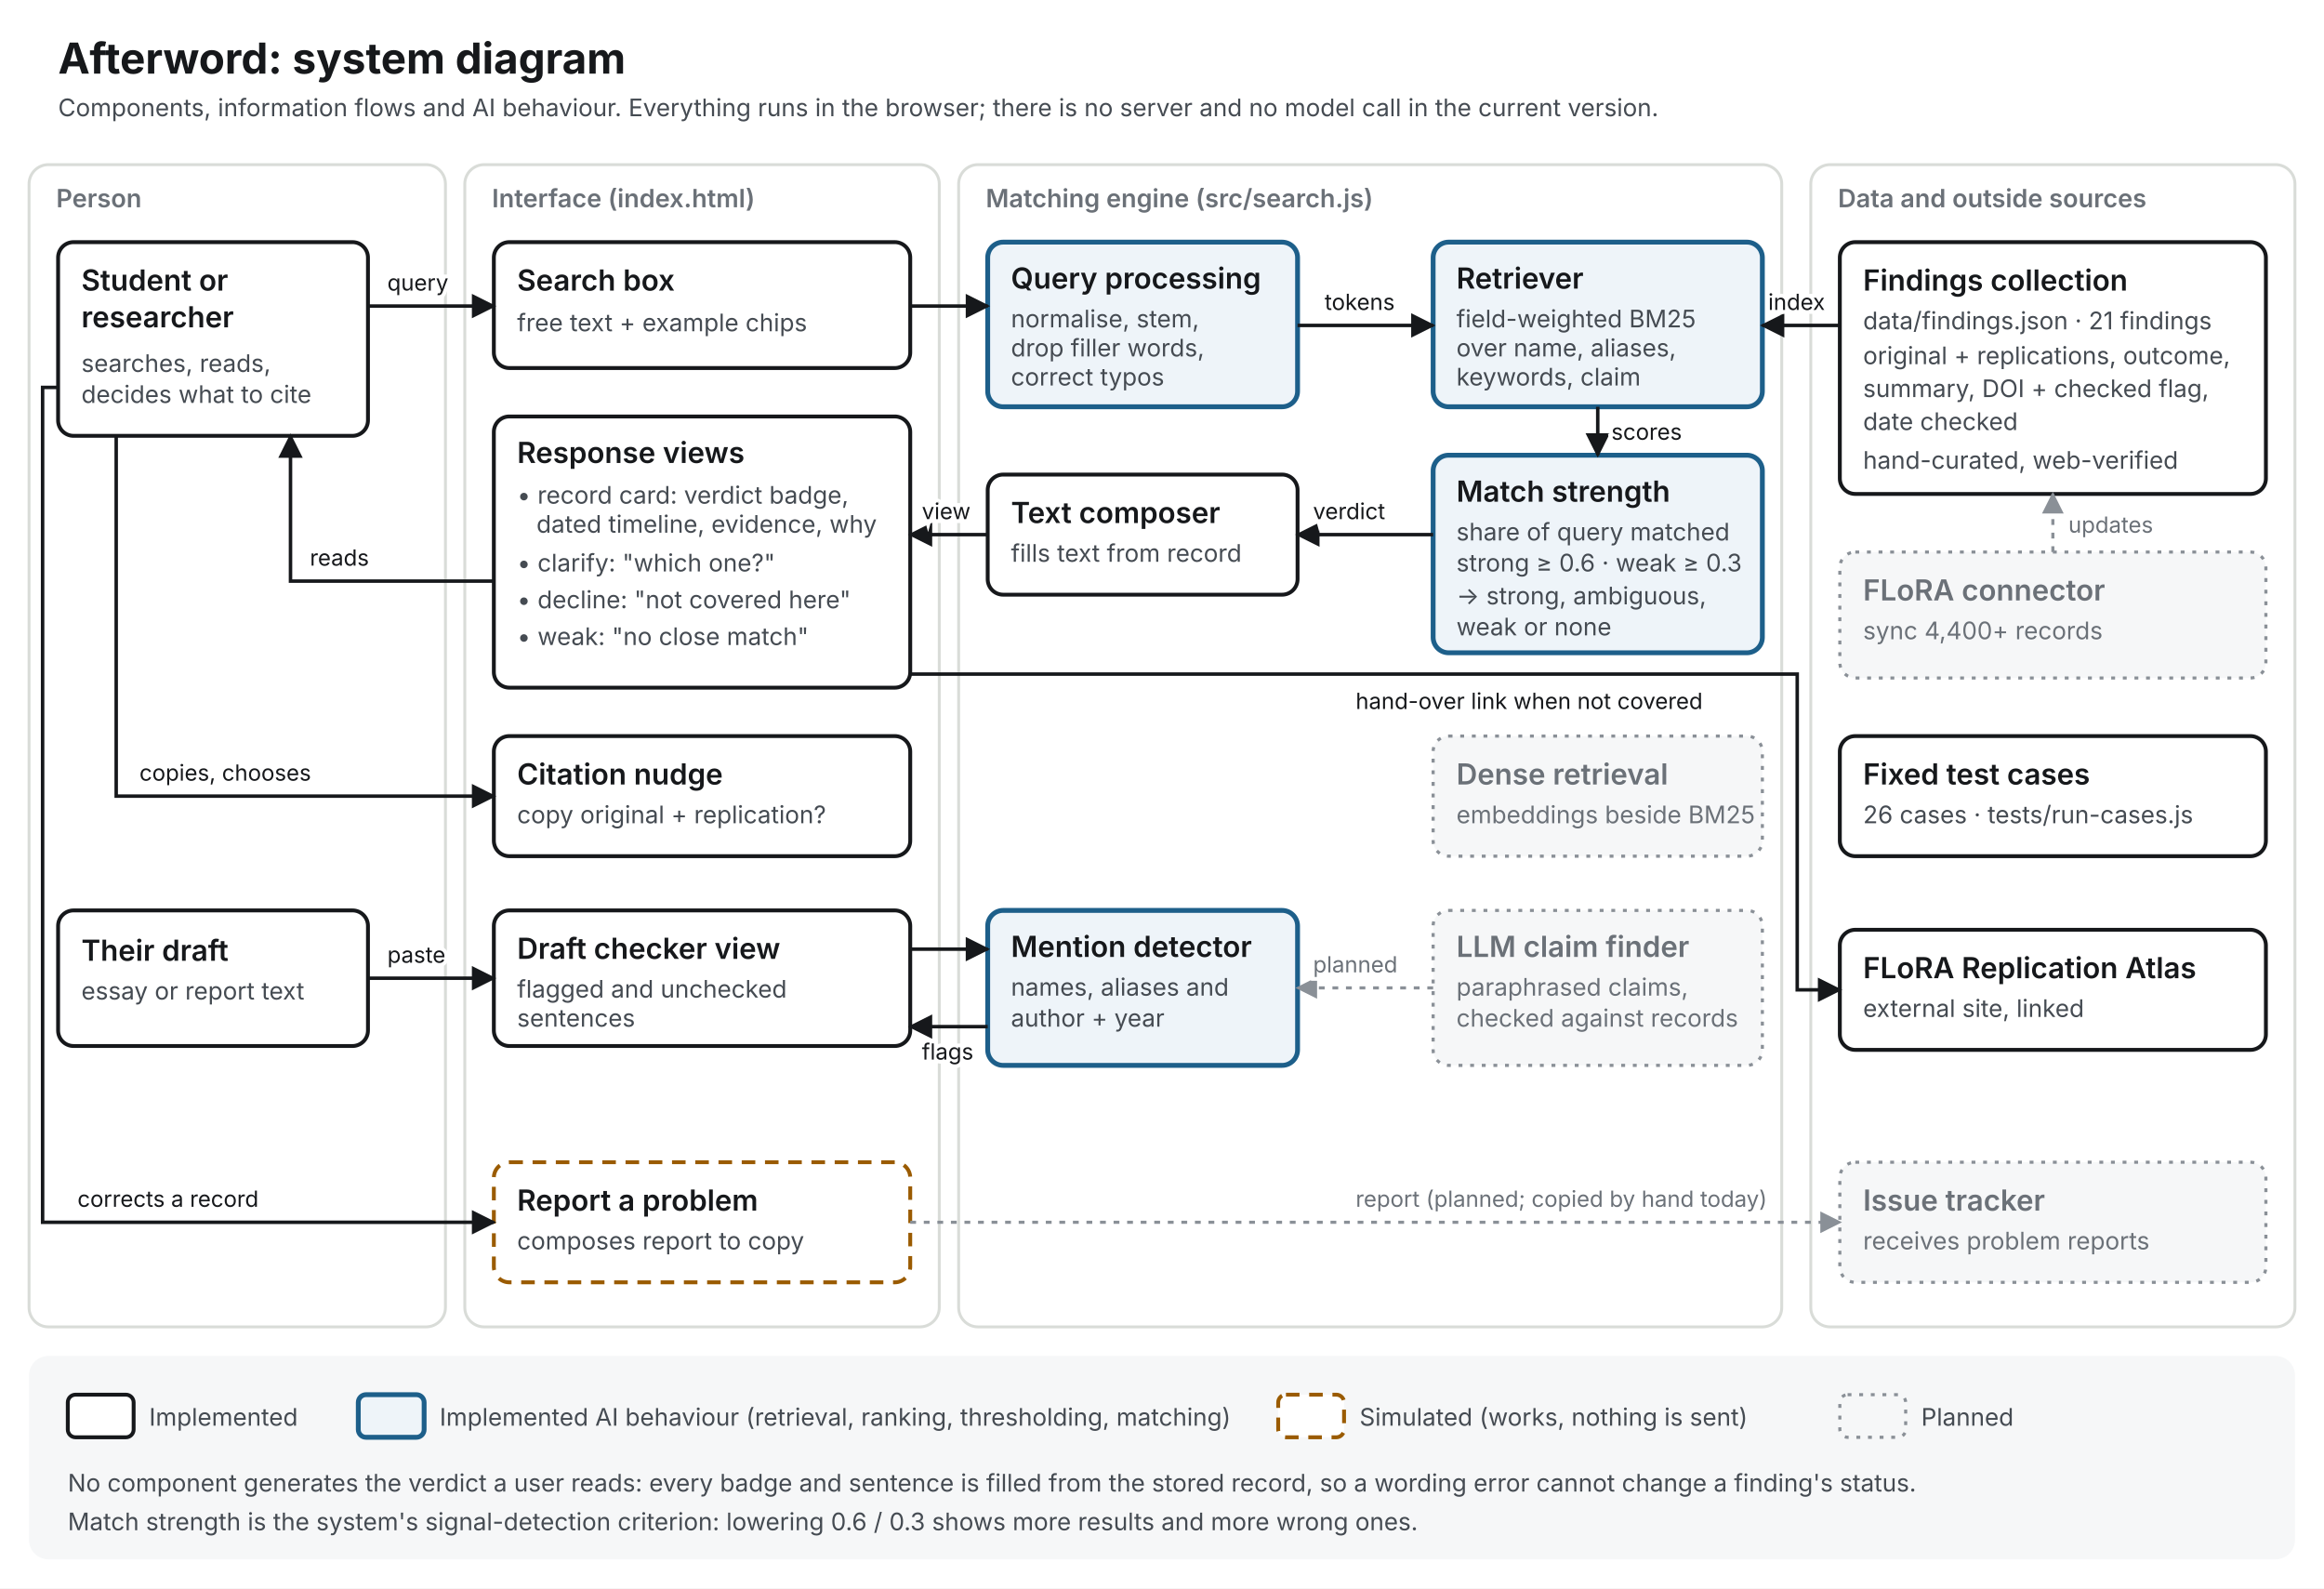
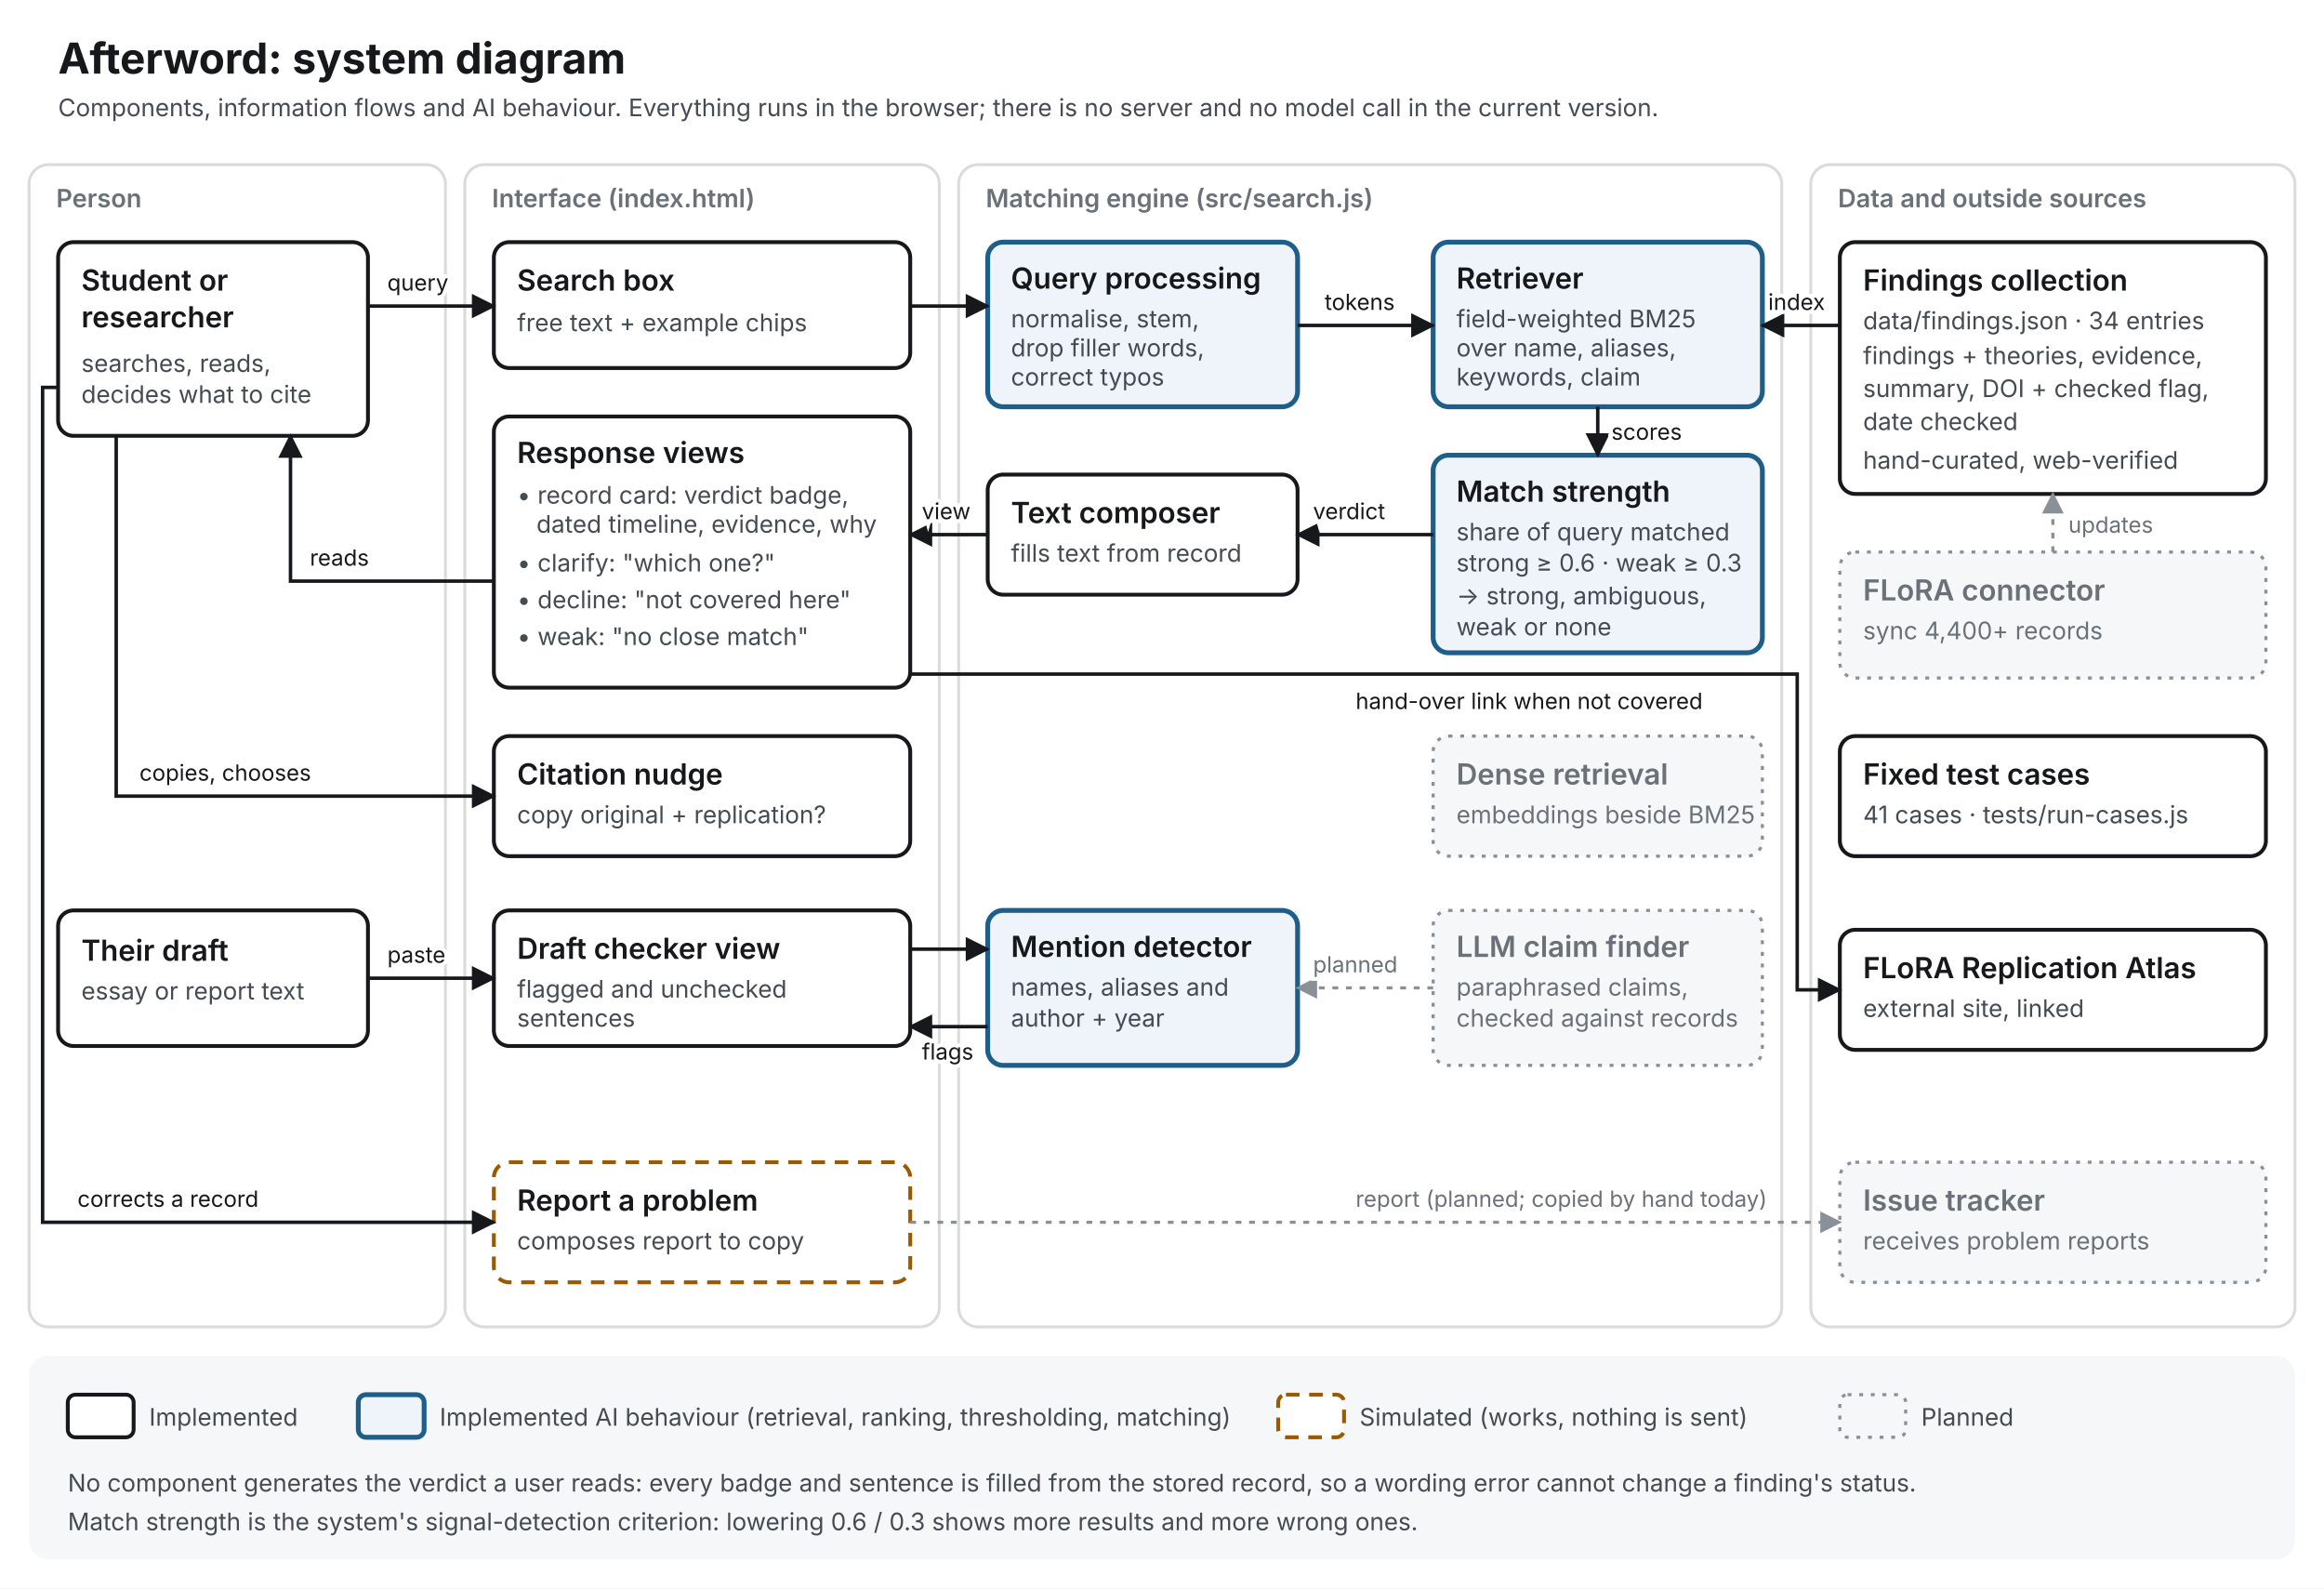
<svg xmlns="http://www.w3.org/2000/svg" viewBox="0 0 1200 820" width="1200" height="820" font-family="Inter, Helvetica, Arial, sans-serif">
  <defs>
    <marker id="a" viewBox="0 0 10 10" refX="9" refY="5" markerWidth="7" markerHeight="7" orient="auto-start-reverse">
      <path d="M0,0 L10,5 L0,10 z" fill="#16181b" />
    </marker>
    <marker id="g" viewBox="0 0 10 10" refX="9" refY="5" markerWidth="7" markerHeight="7" orient="auto-start-reverse">
      <path d="M0,0 L10,5 L0,10 z" fill="#8a9097" />
    </marker>
    <style>
      .box{fill:#fff;stroke:#16181b;stroke-width:2}
      .ai{fill:#eef4f9;stroke:#1d5f8a;stroke-width:2.5}
      .sim{fill:#fff;stroke:#9a5b00;stroke-width:2;stroke-dasharray:7 5}
      .plan{fill:#f6f7f8;stroke:#8a9097;stroke-width:1.6;stroke-dasharray:2 4}
      .t{font-size:15px;font-weight:600;fill:#16181b}
      .tp{font-size:15px;font-weight:600;fill:#6b7178}
      .s{font-size:12.5px;fill:#454b52}
      .p{font-size:12.5px;fill:#6b7178}
      .lab{font-size:11.5px;fill:#16181b;paint-order:stroke;stroke:#fff;stroke-width:4px}
      .glab{font-size:11.5px;fill:#6b7178;paint-order:stroke;stroke:#fff;stroke-width:4px}
      .ln{stroke:#16181b;stroke-width:1.8;fill:none}
      .gl{stroke:#8a9097;stroke-width:1.6;fill:none;stroke-dasharray:3 4}
      .zone{fill:none;stroke:#d9dcd8;stroke-width:1.5}
      .zt{font-size:13px;font-weight:600;fill:#6b7178}
    </style>
  </defs>
  <rect width="1200" height="820" fill="#fff" />
  <text x="30" y="38" font-size="22" font-weight="700" fill="#16181b">Afterword: system diagram</text>
  <text x="30" y="60" class="s">Components, information flows and AI behaviour. Everything runs in the browser; there is no server and no model call in the current version.</text>
  <rect x="15" y="85" width="215" height="600" rx="10" class="zone" />
  <text x="29" y="107" class="zt">Person</text>
  <rect x="240" y="85" width="245" height="600" rx="10" class="zone" />
  <text x="254" y="107" class="zt">Interface (index.html)</text>
  <rect x="495" y="85" width="425" height="600" rx="10" class="zone" />
  <text x="509" y="107" class="zt">Matching engine (src/search.js)</text>
  <rect x="935" y="85" width="250" height="600" rx="10" class="zone" />
  <text x="949" y="107" class="zt">Data and outside sources</text>
  <rect x="30" y="125" width="160" height="100" rx="8" class="box" />
  <text x="42" y="150" class="t">Student or</text>
  <text x="42" y="169" class="t">researcher</text>
  <text x="42" y="192" class="s">searches, reads,</text>
  <text x="42" y="208" class="s">decides what to cite</text>
  <rect x="30" y="470" width="160" height="70" rx="8" class="box" />
  <text x="42" y="496" class="t">Their draft</text>
  <text x="42" y="516" class="s">essay or report text</text>
  <rect x="255" y="125" width="215" height="65" rx="8" class="box" />
  <text x="267" y="150" class="t">Search box</text>
  <text x="267" y="171" class="s">free text + example chips</text>
  <rect x="255" y="215" width="215" height="140" rx="8" class="box" />
  <text x="267" y="239" class="t">Response views</text>
  <text x="267" y="260" class="s">• record card: verdict badge,</text>
  <text x="277" y="275" class="s">dated timeline, evidence, why</text>
  <text x="267" y="295" class="s">• clarify: "which one?"</text>
  <text x="267" y="314" class="s">• decline: "not covered here"</text>
  <text x="267" y="333" class="s">• weak: "no close match"</text>
  <rect x="255" y="380" width="215" height="62" rx="8" class="box" />
  <text x="267" y="405" class="t">Citation nudge</text>
  <text x="267" y="425" class="s">copy original + replication?</text>
  <rect x="255" y="470" width="215" height="70" rx="8" class="box" />
  <text x="267" y="495" class="t">Draft checker view</text>
  <text x="267" y="515" class="s">flagged and unchecked</text>
  <text x="267" y="530" class="s">sentences</text>
  <rect x="255" y="600" width="215" height="62" rx="8" class="sim" />
  <text x="267" y="625" class="t">Report a problem</text>
  <text x="267" y="645" class="s">composes report to copy</text>
  <rect x="510" y="125" width="160" height="85" rx="8" class="ai" />
  <text x="522" y="149" class="t">Query processing</text>
  <text x="522" y="169" class="s">normalise, stem,</text>
  <text x="522" y="184" class="s">drop filler words,</text>
  <text x="522" y="199" class="s">correct typos</text>
  <rect x="740" y="125" width="170" height="85" rx="8" class="ai" />
  <text x="752" y="149" class="t">Retriever</text>
  <text x="752" y="169" class="s">field-weighted BM25</text>
  <text x="752" y="184" class="s">over name, aliases,</text>
  <text x="752" y="199" class="s">keywords, claim</text>
  <rect x="740" y="235" width="170" height="102" rx="8" class="ai" />
  <text x="752" y="259" class="t">Match strength</text>
  <text x="752" y="279" class="s">share of query matched</text>
  <text x="752" y="295" class="s">strong ≥ 0.6 · weak ≥ 0.3</text>
  <text x="752" y="312" class="s">→ strong, ambiguous,</text>
  <text x="752" y="328" class="s">weak or none</text>
  <rect x="510" y="245" width="160" height="62" rx="8" class="box" />
  <text x="522" y="270" class="t">Text composer</text>
  <text x="522" y="290" class="s">fills text from record</text>
  <rect x="740" y="380" width="170" height="62" rx="8" class="plan" />
  <text x="752" y="405" class="tp">Dense retrieval</text>
  <text x="752" y="425" class="p">embeddings beside BM25</text>
  <rect x="510" y="470" width="160" height="80" rx="8" class="ai" />
  <text x="522" y="494" class="t">Mention detector</text>
  <text x="522" y="514" class="s">names, aliases and</text>
  <text x="522" y="530" class="s">author + year</text>
  <rect x="740" y="470" width="170" height="80" rx="8" class="plan" />
  <text x="752" y="494" class="tp">LLM claim finder</text>
  <text x="752" y="514" class="p">paraphrased claims,</text>
  <text x="752" y="530" class="p">checked against records</text>
  <rect x="950" y="125" width="220" height="130" rx="8" class="box" />
  <text x="962" y="150" class="t">Findings collection</text>
-   <text x="962" y="170" class="s">data/findings.json · 21 findings</text>
-   <text x="962" y="188" class="s">original + replications, outcome,</text>
+   <text x="962" y="170" class="s">data/findings.json · 34 entries</text>
+   <text x="962" y="188" class="s">findings + theories, evidence,</text>
  <text x="962" y="205" class="s">summary, DOI + checked flag,</text>
  <text x="962" y="222" class="s">date checked</text>
  <text x="962" y="242" class="s">hand-curated, web-verified</text>
  <rect x="950" y="285" width="220" height="65" rx="8" class="plan" />
  <text x="962" y="310" class="tp">FLoRA connector</text>
  <text x="962" y="330" class="p">sync 4,400+ records</text>
  <rect x="950" y="380" width="220" height="62" rx="8" class="box" />
  <text x="962" y="405" class="t">Fixed test cases</text>
-   <text x="962" y="425" class="s">26 cases · tests/run-cases.js</text>
+   <text x="962" y="425" class="s">41 cases · tests/run-cases.js</text>
  <rect x="950" y="480" width="220" height="62" rx="8" class="box" />
  <text x="962" y="505" class="t">FLoRA Replication Atlas</text>
  <text x="962" y="525" class="s">external site, linked</text>
  <rect x="950" y="600" width="220" height="62" rx="8" class="plan" />
  <text x="962" y="625" class="tp">Issue tracker</text>
  <text x="962" y="645" class="p">receives problem reports</text>
  <path class="ln" marker-end="url(#a)" d="M190 158 H255" />
  <text x="200" y="150" class="lab">query</text>
  <path class="ln" marker-end="url(#a)" d="M470 158 H510" />
  <path class="ln" marker-end="url(#a)" d="M670 168 H740" />
  <text x="684" y="160" class="lab">tokens</text>
  <path class="ln" marker-end="url(#a)" d="M950 168 H910" />
  <text x="913" y="160" class="lab">index</text>
  <path class="ln" marker-end="url(#a)" d="M825 210 V235" />
  <text x="832" y="227" class="lab">scores</text>
  <path class="ln" marker-end="url(#a)" d="M740 276 H670" />
  <text x="678" y="268" class="lab">verdict</text>
  <path class="ln" marker-end="url(#a)" d="M510 276 H470" />
  <text x="476" y="268" class="lab">view</text>
  <path class="ln" marker-end="url(#a)" d="M255 300 H150 V225" />
  <text x="160" y="292" class="lab">reads</text>
  <path class="ln" marker-end="url(#a)" d="M60 225 V411 H255" />
  <text x="72" y="403" class="lab">copies, chooses</text>
  <path class="ln" marker-end="url(#a)" d="M470 348 H928 V511 H950" />
  <text x="700" y="366" class="lab">hand-over link when not covered</text>
  <path class="ln" marker-end="url(#a)" d="M190 505 H255" />
  <text x="200" y="497" class="lab">paste</text>
  <path class="ln" marker-end="url(#a)" d="M470 490 H510" />
  <path class="ln" marker-end="url(#a)" d="M510 530 H470" />
  <text x="476" y="547" class="lab">flags</text>
  <path class="gl" marker-end="url(#g)" d="M740 510 H670" />
  <text x="678" y="502" class="glab">planned</text>
  <path class="gl" marker-end="url(#g)" d="M1060 285 V255" />
  <text x="1068" y="275" class="glab">updates</text>
  <path class="gl" marker-end="url(#g)" d="M470 631 H950" />
  <text x="700" y="623" class="glab">report (planned; copied by hand today)</text>
  <path class="ln" marker-end="url(#a)" d="M30 200 H22 V631 H255" />
  <text x="40" y="623" class="lab">corrects a record</text>
  <rect x="15" y="700" width="1170" height="105" rx="10" fill="#f6f7f8" />
  <rect x="35" y="720" width="34" height="22" rx="4" class="box" />
  <text x="77" y="736" class="s">Implemented</text>
  <rect x="185" y="720" width="34" height="22" rx="4" class="ai" />
  <text x="227" y="736" class="s">Implemented AI behaviour (retrieval, ranking, thresholding, matching)</text>
  <rect x="660" y="720" width="34" height="22" rx="4" class="sim" />
  <text x="702" y="736" class="s">Simulated (works, nothing is sent)</text>
  <rect x="950" y="720" width="34" height="22" rx="4" class="plan" />
  <text x="992" y="736" class="s">Planned</text>
  <text x="35" y="770" class="s">No component generates the verdict a user reads: every badge and sentence is filled from the stored record, so a wording error cannot change a finding's status.</text>
  <text x="35" y="790" class="s">Match strength is the system's signal-detection criterion: lowering 0.6 / 0.3 shows more results and more wrong ones.</text>
</svg>
